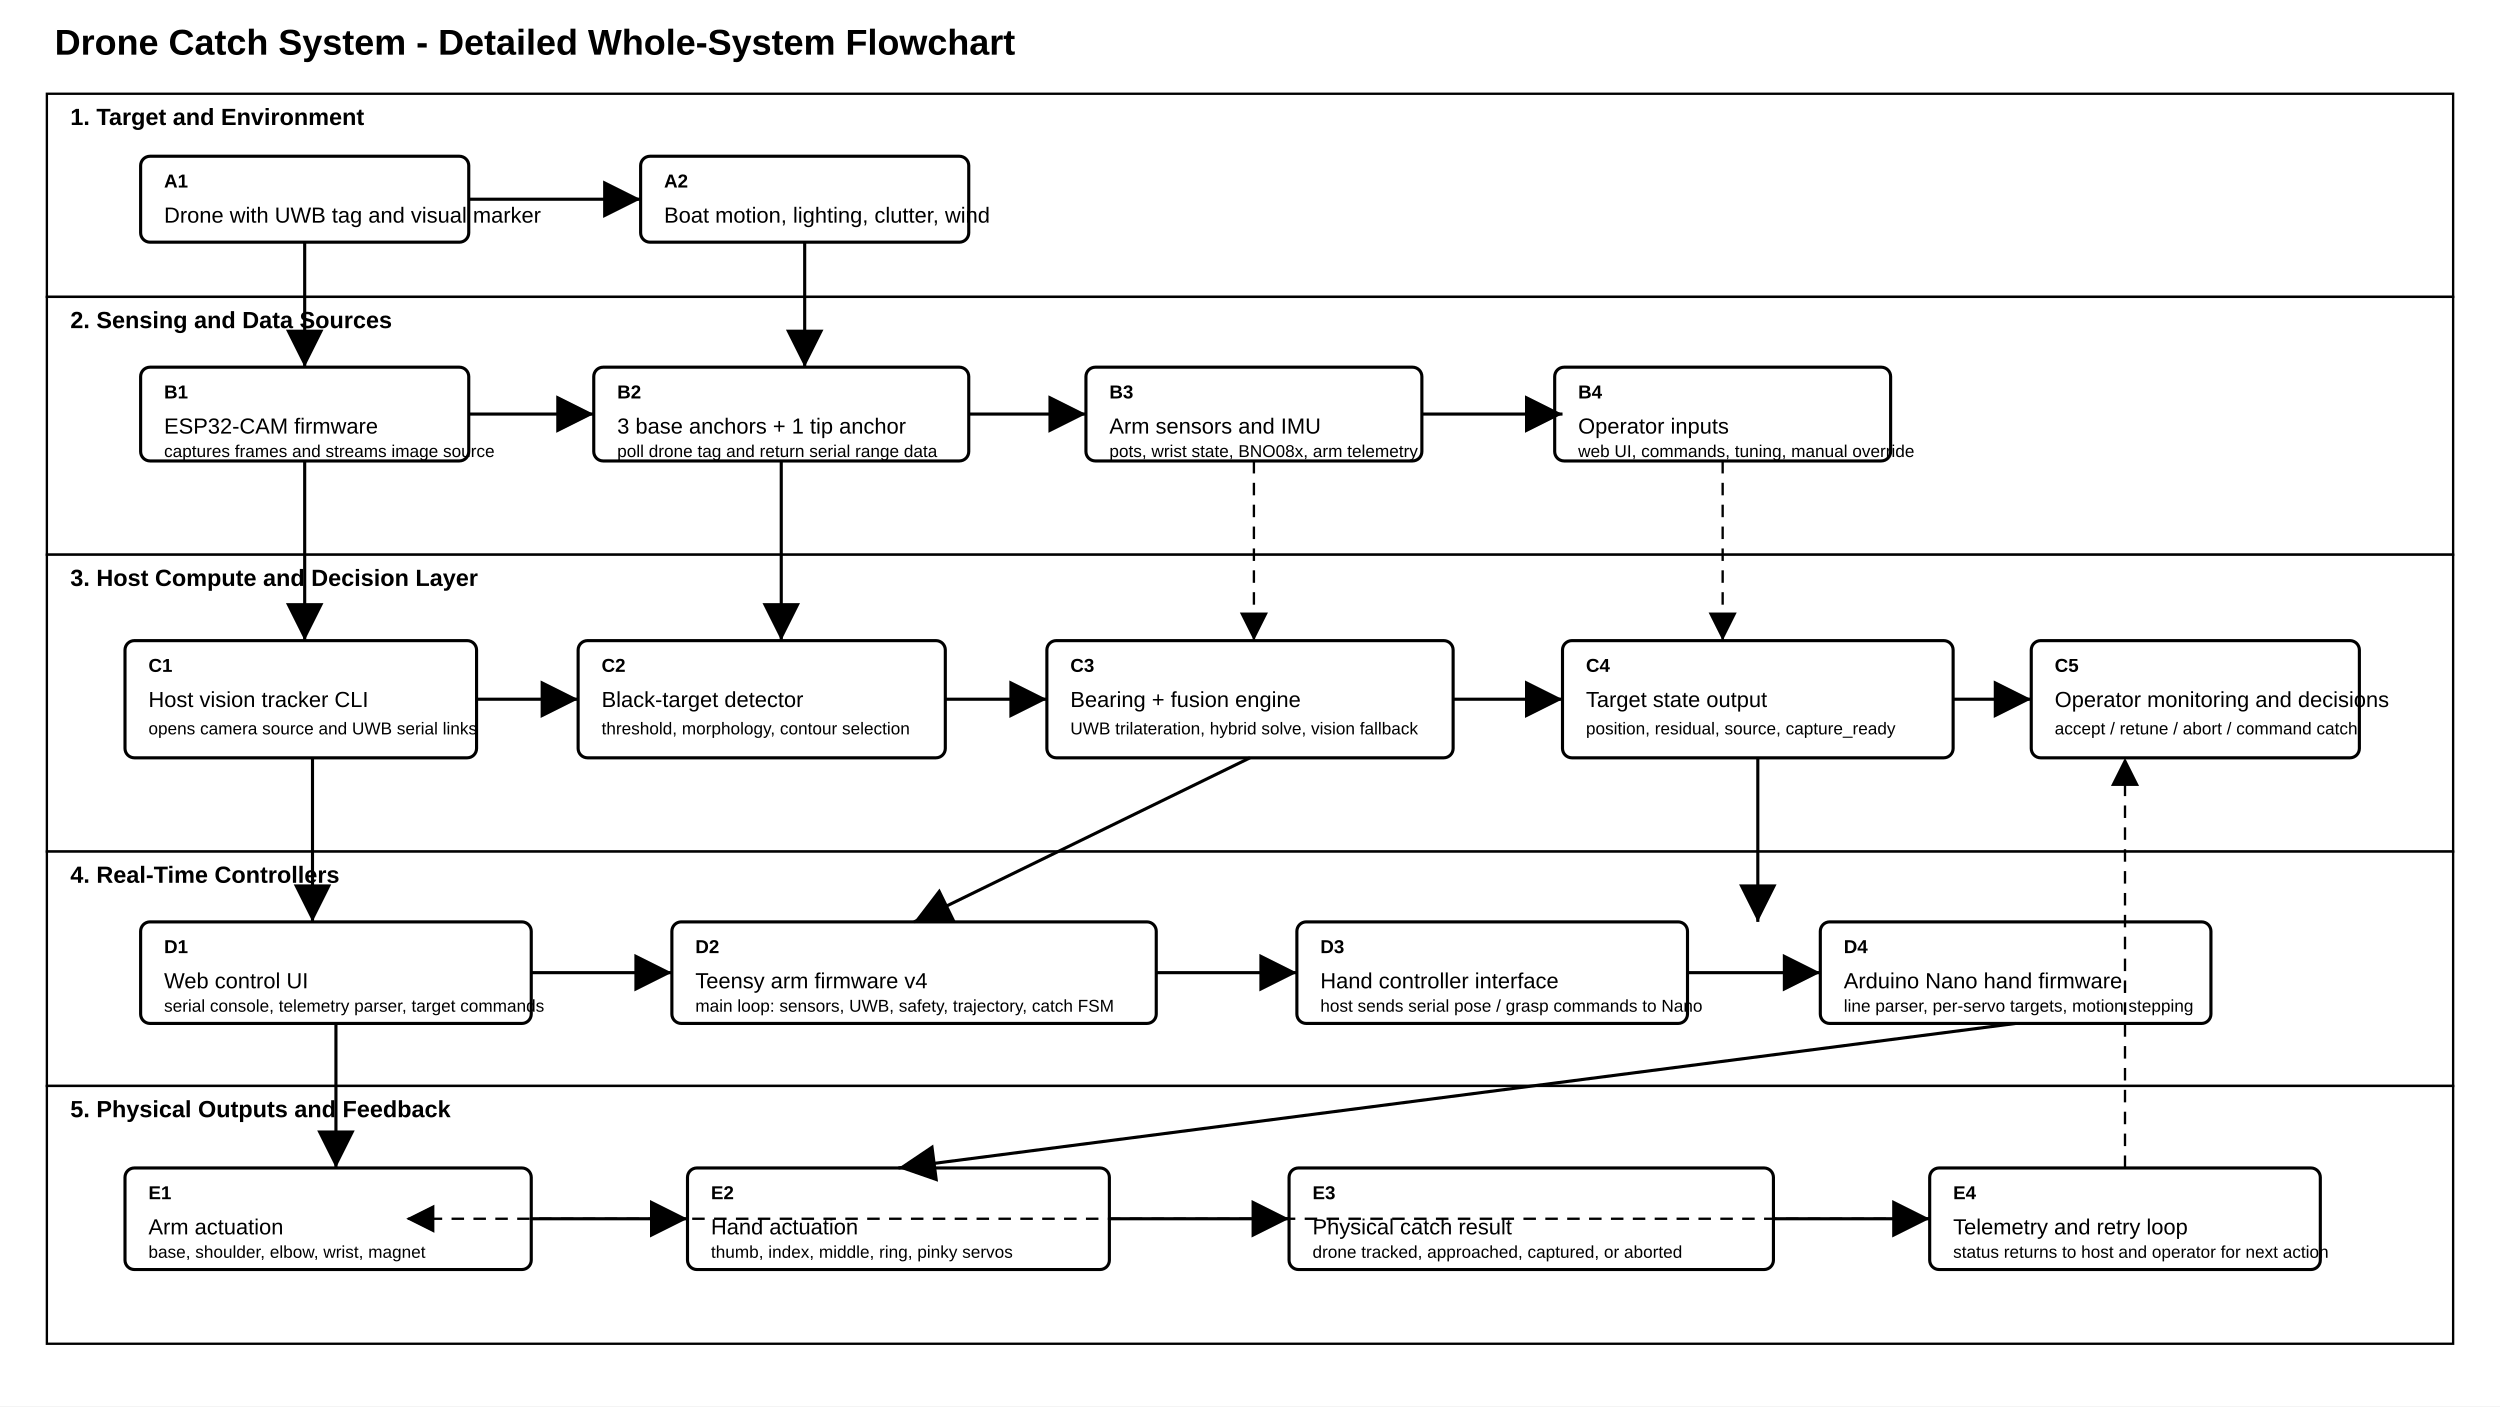
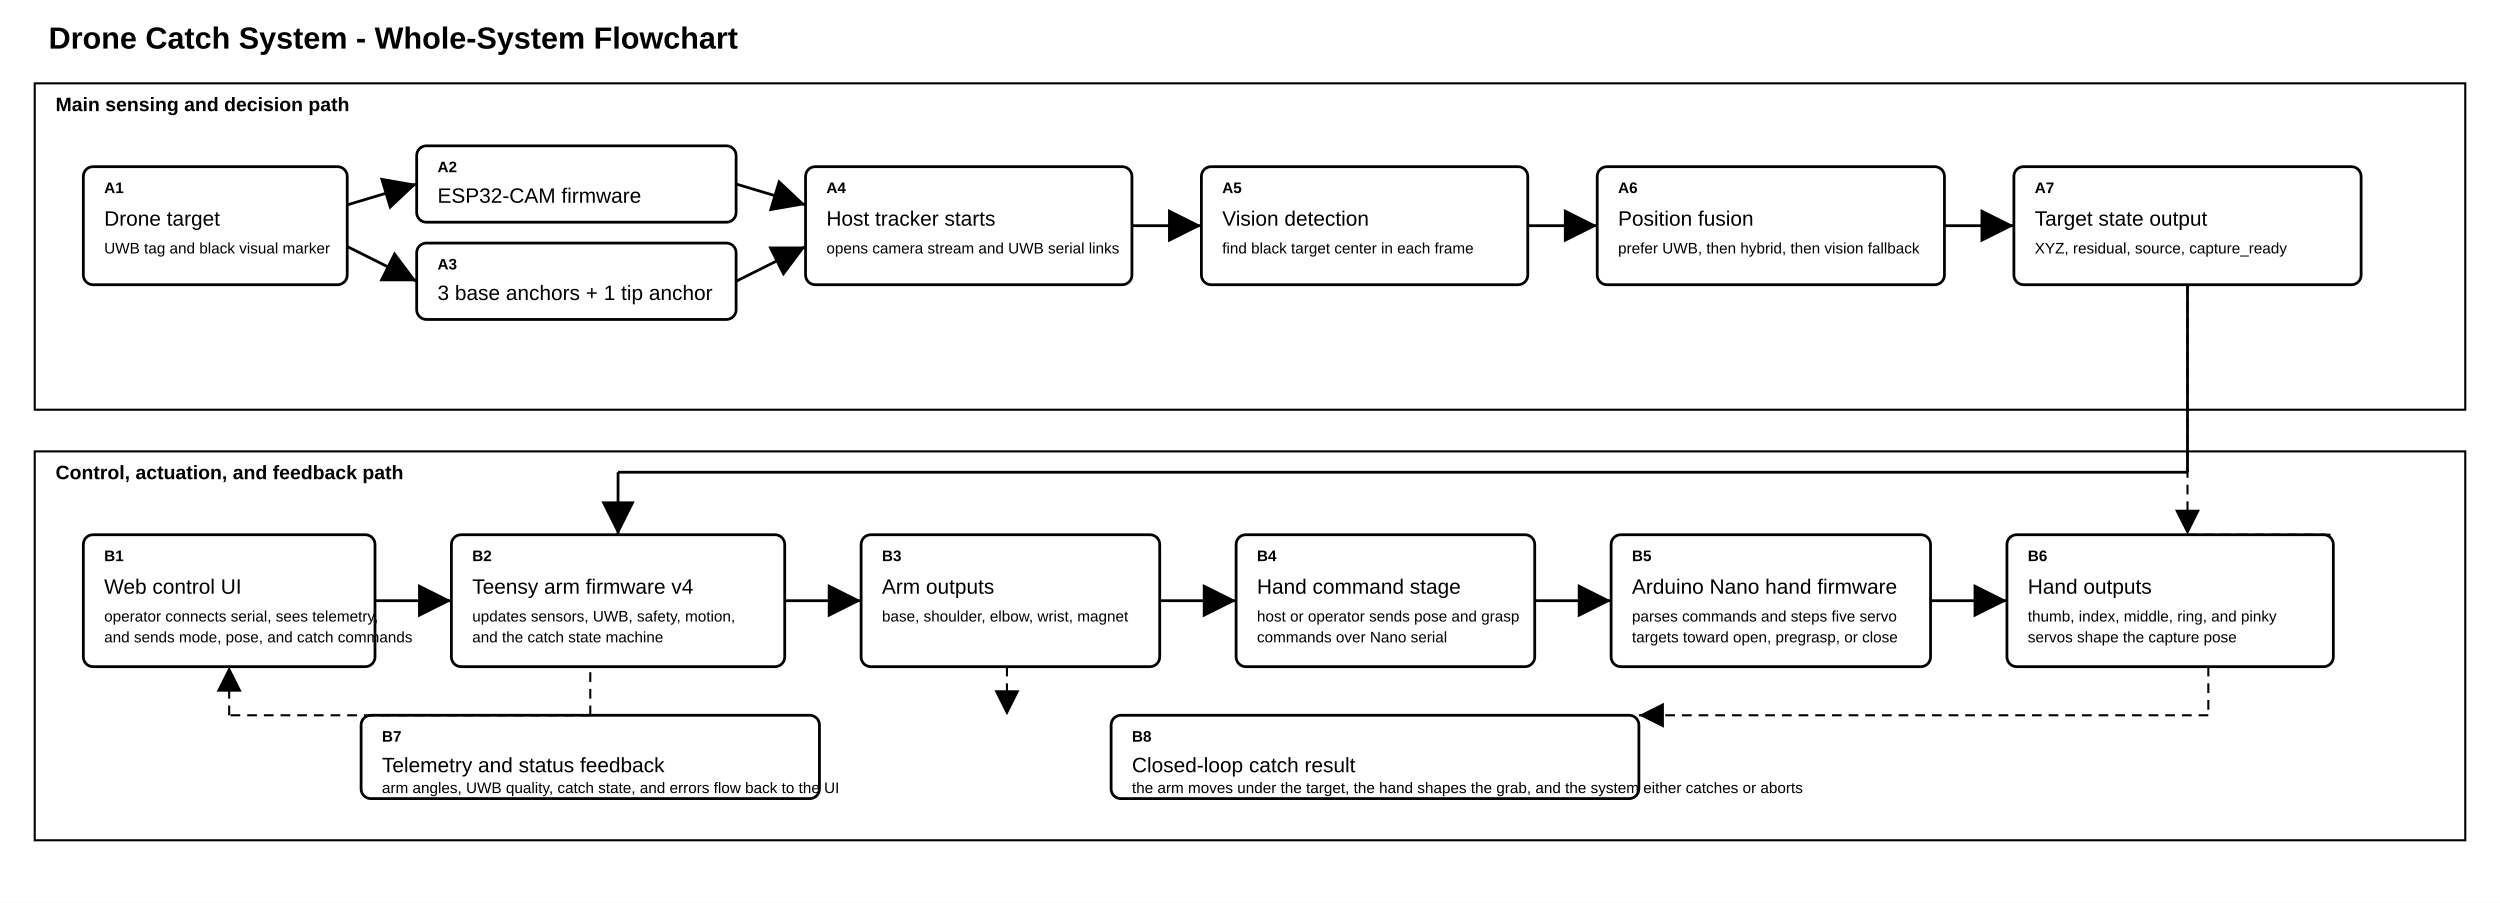
- <svg xmlns="http://www.w3.org/2000/svg" width="3200" height="1800" viewBox="0 0 3200 1800">
+ <svg xmlns="http://www.w3.org/2000/svg" width="3600" height="1300" viewBox="0 0 3600 1300">
  <defs>
    <style>
      .bg { fill: #ffffff; }
-       .lane { fill: #ffffff; stroke: #000000; stroke-width: 3; }
-       .box { fill: #ffffff; stroke: #000000; stroke-width: 4; rx: 12; ry: 12; }
+       .box { fill: #ffffff; stroke: #000000; stroke-width: 4; rx: 14; ry: 14; }
+       .group { fill: #ffffff; stroke: #000000; stroke-width: 3; }
      .line { fill: none; stroke: #000000; stroke-width: 4; }
-       .dash { fill: none; stroke: #000000; stroke-width: 3; stroke-dasharray: 16 12; }
-       .title { font-family: Arial, Helvetica, sans-serif; font-size: 46px; font-weight: 700; fill: #000000; }
-       .laneLabel { font-family: Arial, Helvetica, sans-serif; font-size: 30px; font-weight: 700; fill: #000000; }
-       .ref { font-family: Arial, Helvetica, sans-serif; font-size: 24px; font-weight: 700; fill: #000000; }
-       .label { font-family: Arial, Helvetica, sans-serif; font-size: 28px; fill: #000000; }
+       .dash { fill: none; stroke: #000000; stroke-width: 3; stroke-dasharray: 14 10; }
+       .title { font-family: Arial, Helvetica, sans-serif; font-size: 44px; font-weight: 700; fill: #000000; }
+       .section { font-family: Arial, Helvetica, sans-serif; font-size: 28px; font-weight: 700; fill: #000000; }
+       .ref { font-family: Arial, Helvetica, sans-serif; font-size: 22px; font-weight: 700; fill: #000000; }
+       .label { font-family: Arial, Helvetica, sans-serif; font-size: 30px; fill: #000000; }
      .small { font-family: Arial, Helvetica, sans-serif; font-size: 22px; fill: #000000; }
    </style>
    <marker id="arrow" markerWidth="16" markerHeight="16" refX="12" refY="6" orient="auto" markerUnits="strokeWidth">
      <path d="M0,0 L12,6 L0,12 z" fill="#000000" />
    </marker>
  </defs>
-   <rect class="bg" x="0" y="0" width="3200" height="1800" />
-   <text class="title" x="70" y="70">Drone Catch System - Detailed Whole-System Flowchart</text>
-   <rect class="lane" x="60" y="120" width="3080" height="260" />
-   <rect class="lane" x="60" y="380" width="3080" height="330" />
-   <rect class="lane" x="60" y="710" width="3080" height="380" />
-   <rect class="lane" x="60" y="1090" width="3080" height="300" />
-   <rect class="lane" x="60" y="1390" width="3080" height="330" />
-   <text class="laneLabel" x="90" y="160">1. Target and Environment</text>
-   <text class="laneLabel" x="90" y="420">2. Sensing and Data Sources</text>
-   <text class="laneLabel" x="90" y="750">3. Host Compute and Decision Layer</text>
-   <text class="laneLabel" x="90" y="1130">4. Real-Time Controllers</text>
-   <text class="laneLabel" x="90" y="1430">5. Physical Outputs and Feedback</text>
-   <rect class="box" x="180" y="200" width="420" height="110" />
-   <text class="ref" x="210" y="240">A1</text>
-   <text class="label" x="210" y="285">Drone with UWB tag and visual marker</text>
-   <rect class="box" x="820" y="200" width="420" height="110" />
-   <text class="ref" x="850" y="240">A2</text>
-   <text class="label" x="850" y="285">Boat motion, lighting, clutter, wind</text>
-   <rect class="box" x="180" y="470" width="420" height="120" />
-   <text class="ref" x="210" y="510">B1</text>
-   <text class="label" x="210" y="555">ESP32-CAM firmware</text>
-   <text class="small" x="210" y="585">captures frames and streams image source</text>
-   <rect class="box" x="760" y="470" width="480" height="120" />
-   <text class="ref" x="790" y="510">B2</text>
-   <text class="label" x="790" y="555">3 base anchors + 1 tip anchor</text>
-   <text class="small" x="790" y="585">poll drone tag and return serial range data</text>
-   <rect class="box" x="1390" y="470" width="430" height="120" />
-   <text class="ref" x="1420" y="510">B3</text>
-   <text class="label" x="1420" y="555">Arm sensors and IMU</text>
-   <text class="small" x="1420" y="585">pots, wrist state, BNO08x, arm telemetry</text>
-   <rect class="box" x="1990" y="470" width="430" height="120" />
-   <text class="ref" x="2020" y="510">B4</text>
-   <text class="label" x="2020" y="555">Operator inputs</text>
-   <text class="small" x="2020" y="585">web UI, commands, tuning, manual override</text>
-   <rect class="box" x="160" y="820" width="450" height="150" />
-   <text class="ref" x="190" y="860">C1</text>
-   <text class="label" x="190" y="905">Host vision tracker CLI</text>
-   <text class="small" x="190" y="940">opens camera source and UWB serial links</text>
-   <rect class="box" x="740" y="820" width="470" height="150" />
-   <text class="ref" x="770" y="860">C2</text>
-   <text class="label" x="770" y="905">Black-target detector</text>
-   <text class="small" x="770" y="940">threshold, morphology, contour selection</text>
-   <rect class="box" x="1340" y="820" width="520" height="150" />
-   <text class="ref" x="1370" y="860">C3</text>
-   <text class="label" x="1370" y="905">Bearing + fusion engine</text>
-   <text class="small" x="1370" y="940">UWB trilateration, hybrid solve, vision fallback</text>
-   <rect class="box" x="2000" y="820" width="500" height="150" />
-   <text class="ref" x="2030" y="860">C4</text>
-   <text class="label" x="2030" y="905">Target state output</text>
-   <text class="small" x="2030" y="940">position, residual, source, capture_ready</text>
-   <rect class="box" x="2600" y="820" width="420" height="150" />
-   <text class="ref" x="2630" y="860">C5</text>
-   <text class="label" x="2630" y="905">Operator monitoring and decisions</text>
-   <text class="small" x="2630" y="940">accept / retune / abort / command catch</text>
-   <rect class="box" x="180" y="1180" width="500" height="130" />
-   <text class="ref" x="210" y="1220">D1</text>
-   <text class="label" x="210" y="1265">Web control UI</text>
-   <text class="small" x="210" y="1295">serial console, telemetry parser, target commands</text>
-   <rect class="box" x="860" y="1180" width="620" height="130" />
-   <text class="ref" x="890" y="1220">D2</text>
-   <text class="label" x="890" y="1265">Teensy arm firmware v4</text>
-   <text class="small" x="890" y="1295">main loop: sensors, UWB, safety, trajectory, catch FSM</text>
-   <rect class="box" x="1660" y="1180" width="500" height="130" />
-   <text class="ref" x="1690" y="1220">D3</text>
-   <text class="label" x="1690" y="1265">Hand controller interface</text>
-   <text class="small" x="1690" y="1295">host sends serial pose / grasp commands to Nano</text>
-   <rect class="box" x="2330" y="1180" width="500" height="130" />
-   <text class="ref" x="2360" y="1220">D4</text>
-   <text class="label" x="2360" y="1265">Arduino Nano hand firmware</text>
-   <text class="small" x="2360" y="1295">line parser, per-servo targets, motion stepping</text>
-   <rect class="box" x="160" y="1495" width="520" height="130" />
-   <text class="ref" x="190" y="1535">E1</text>
-   <text class="label" x="190" y="1580">Arm actuation</text>
-   <text class="small" x="190" y="1610">base, shoulder, elbow, wrist, magnet</text>
-   <rect class="box" x="880" y="1495" width="540" height="130" />
-   <text class="ref" x="910" y="1535">E2</text>
-   <text class="label" x="910" y="1580">Hand actuation</text>
-   <text class="small" x="910" y="1610">thumb, index, middle, ring, pinky servos</text>
-   <rect class="box" x="1650" y="1495" width="620" height="130" />
-   <text class="ref" x="1680" y="1535">E3</text>
-   <text class="label" x="1680" y="1580">Physical catch result</text>
-   <text class="small" x="1680" y="1610">drone tracked, approached, captured, or aborted</text>
-   <rect class="box" x="2470" y="1495" width="500" height="130" />
-   <text class="ref" x="2500" y="1535">E4</text>
-   <text class="label" x="2500" y="1580">Telemetry and retry loop</text>
-   <text class="small" x="2500" y="1610">status returns to host and operator for next action</text>
-   <line class="line" x1="600" y1="255" x2="820" y2="255" marker-end="url(#arrow)" />
-   <line class="line" x1="390" y1="310" x2="390" y2="470" marker-end="url(#arrow)" />
-   <line class="line" x1="1030" y1="310" x2="1030" y2="470" marker-end="url(#arrow)" />
-   <line class="line" x1="600" y1="530" x2="760" y2="530" marker-end="url(#arrow)" />
-   <line class="line" x1="1240" y1="530" x2="1390" y2="530" marker-end="url(#arrow)" />
-   <line class="line" x1="1820" y1="530" x2="2000" y2="530" marker-end="url(#arrow)" />
-   <line class="line" x1="390" y1="590" x2="390" y2="820" marker-end="url(#arrow)" />
-   <line class="line" x1="1000" y1="590" x2="1000" y2="820" marker-end="url(#arrow)" />
-   <line class="dash" x1="1605" y1="590" x2="1605" y2="820" marker-end="url(#arrow)" />
-   <line class="dash" x1="2205" y1="590" x2="2205" y2="820" marker-end="url(#arrow)" />
-   <line class="line" x1="610" y1="895" x2="740" y2="895" marker-end="url(#arrow)" />
-   <line class="line" x1="1210" y1="895" x2="1340" y2="895" marker-end="url(#arrow)" />
-   <line class="line" x1="1860" y1="895" x2="2000" y2="895" marker-end="url(#arrow)" />
-   <line class="line" x1="2500" y1="895" x2="2600" y2="895" marker-end="url(#arrow)" />
-   <line class="line" x1="2250" y1="970" x2="2250" y2="1180" marker-end="url(#arrow)" />
-   <line class="line" x1="400" y1="970" x2="400" y2="1180" marker-end="url(#arrow)" />
-   <line class="line" x1="1600" y1="970" x2="1170" y2="1180" marker-end="url(#arrow)" />
-   <line class="line" x1="680" y1="1245" x2="860" y2="1245" marker-end="url(#arrow)" />
-   <line class="line" x1="1480" y1="1245" x2="1660" y2="1245" marker-end="url(#arrow)" />
-   <line class="line" x1="2160" y1="1245" x2="2330" y2="1245" marker-end="url(#arrow)" />
-   <line class="line" x1="430" y1="1310" x2="430" y2="1495" marker-end="url(#arrow)" />
-   <line class="line" x1="2580" y1="1310" x2="1150" y2="1495" marker-end="url(#arrow)" />
-   <line class="line" x1="680" y1="1560" x2="880" y2="1560" marker-end="url(#arrow)" />
-   <line class="line" x1="1420" y1="1560" x2="1650" y2="1560" marker-end="url(#arrow)" />
-   <line class="line" x1="2270" y1="1560" x2="2470" y2="1560" marker-end="url(#arrow)" />
-   <line class="dash" x1="2720" y1="1495" x2="2720" y2="970" marker-end="url(#arrow)" />
-   <line class="dash" x1="2470" y1="1560" x2="520" y2="1560" marker-end="url(#arrow)" />
+   <rect class="bg" x="0" y="0" width="3600" height="1300" />
+   <text class="title" x="70" y="70">Drone Catch System - Whole-System Flowchart</text>
+   <rect class="group" x="50" y="120" width="3500" height="470" />
+   <text class="section" x="80" y="160">Main sensing and decision path</text>
+   <rect class="group" x="50" y="650" width="3500" height="560" />
+   <text class="section" x="80" y="690">Control, actuation, and feedback path</text>
+   <rect class="box" x="120" y="240" width="380" height="170" />
+   <text class="ref" x="150" y="278">A1</text>
+   <text class="label" x="150" y="325">Drone target</text>
+   <text class="small" x="150" y="365">UWB tag and black visual marker</text>
+   <rect class="box" x="600" y="210" width="460" height="110" />
+   <text class="ref" x="630" y="248">A2</text>
+   <text class="label" x="630" y="292">ESP32-CAM firmware</text>
+   <rect class="box" x="600" y="350" width="460" height="110" />
+   <text class="ref" x="630" y="388">A3</text>
+   <text class="label" x="630" y="432">3 base anchors + 1 tip anchor</text>
+   <rect class="box" x="1160" y="240" width="470" height="170" />
+   <text class="ref" x="1190" y="278">A4</text>
+   <text class="label" x="1190" y="325">Host tracker starts</text>
+   <text class="small" x="1190" y="365">opens camera stream and UWB serial links</text>
+   <rect class="box" x="1730" y="240" width="470" height="170" />
+   <text class="ref" x="1760" y="278">A5</text>
+   <text class="label" x="1760" y="325">Vision detection</text>
+   <text class="small" x="1760" y="365">find black target center in each frame</text>
+   <rect class="box" x="2300" y="240" width="500" height="170" />
+   <text class="ref" x="2330" y="278">A6</text>
+   <text class="label" x="2330" y="325">Position fusion</text>
+   <text class="small" x="2330" y="365">prefer UWB, then hybrid, then vision fallback</text>
+   <rect class="box" x="2900" y="240" width="500" height="170" />
+   <text class="ref" x="2930" y="278">A7</text>
+   <text class="label" x="2930" y="325">Target state output</text>
+   <text class="small" x="2930" y="365">XYZ, residual, source, capture_ready</text>
+   <line class="line" x1="500" y1="295" x2="600" y2="265" marker-end="url(#arrow)" />
+   <line class="line" x1="500" y1="355" x2="600" y2="405" marker-end="url(#arrow)" />
+   <line class="line" x1="1060" y1="265" x2="1160" y2="295" marker-end="url(#arrow)" />
+   <line class="line" x1="1060" y1="405" x2="1160" y2="355" marker-end="url(#arrow)" />
+   <line class="line" x1="1630" y1="325" x2="1730" y2="325" marker-end="url(#arrow)" />
+   <line class="line" x1="2200" y1="325" x2="2300" y2="325" marker-end="url(#arrow)" />
+   <line class="line" x1="2800" y1="325" x2="2900" y2="325" marker-end="url(#arrow)" />
+   <rect class="box" x="120" y="770" width="420" height="190" />
+   <text class="ref" x="150" y="808">B1</text>
+   <text class="label" x="150" y="855">Web control UI</text>
+   <text class="small" x="150" y="895">operator connects serial, sees telemetry,</text>
+   <text class="small" x="150" y="925">and sends mode, pose, and catch commands</text>
+   <rect class="box" x="650" y="770" width="480" height="190" />
+   <text class="ref" x="680" y="808">B2</text>
+   <text class="label" x="680" y="855">Teensy arm firmware v4</text>
+   <text class="small" x="680" y="895">updates sensors, UWB, safety, motion,</text>
+   <text class="small" x="680" y="925">and the catch state machine</text>
+   <rect class="box" x="1240" y="770" width="430" height="190" />
+   <text class="ref" x="1270" y="808">B3</text>
+   <text class="label" x="1270" y="855">Arm outputs</text>
+   <text class="small" x="1270" y="895">base, shoulder, elbow, wrist, magnet</text>
+   <rect class="box" x="1780" y="770" width="430" height="190" />
+   <text class="ref" x="1810" y="808">B4</text>
+   <text class="label" x="1810" y="855">Hand command stage</text>
+   <text class="small" x="1810" y="895">host or operator sends pose and grasp</text>
+   <text class="small" x="1810" y="925">commands over Nano serial</text>
+   <rect class="box" x="2320" y="770" width="460" height="190" />
+   <text class="ref" x="2350" y="808">B5</text>
+   <text class="label" x="2350" y="855">Arduino Nano hand firmware</text>
+   <text class="small" x="2350" y="895">parses commands and steps five servo</text>
+   <text class="small" x="2350" y="925">targets toward open, pregrasp, or close</text>
+   <rect class="box" x="2890" y="770" width="470" height="190" />
+   <text class="ref" x="2920" y="808">B6</text>
+   <text class="label" x="2920" y="855">Hand outputs</text>
+   <text class="small" x="2920" y="895">thumb, index, middle, ring, and pinky</text>
+   <text class="small" x="2920" y="925">servos shape the capture pose</text>
+   <line class="line" x1="540" y1="865" x2="650" y2="865" marker-end="url(#arrow)" />
+   <line class="line" x1="1130" y1="865" x2="1240" y2="865" marker-end="url(#arrow)" />
+   <line class="line" x1="1670" y1="865" x2="1780" y2="865" marker-end="url(#arrow)" />
+   <line class="line" x1="2210" y1="865" x2="2320" y2="865" marker-end="url(#arrow)" />
+   <line class="line" x1="2780" y1="865" x2="2890" y2="865" marker-end="url(#arrow)" />
+   <rect class="box" x="520" y="1030" width="660" height="120" />
+   <text class="ref" x="550" y="1068">B7</text>
+   <text class="label" x="550" y="1112">Telemetry and status feedback</text>
+   <text class="small" x="550" y="1142">arm angles, UWB quality, catch state, and errors flow back to the UI</text>
+   <rect class="box" x="1600" y="1030" width="760" height="120" />
+   <text class="ref" x="1630" y="1068">B8</text>
+   <text class="label" x="1630" y="1112">Closed-loop catch result</text>
+   <text class="small" x="1630" y="1142">the arm moves under the target, the hand shapes the grab, and the system either catches or aborts</text>
+   <line class="dash" x1="3150" y1="410" x2="3150" y2="770" marker-end="url(#arrow)" />
+   <line class="dash" x1="3150" y1="770" x2="3360" y2="770" />
+   <line class="dash" x1="1450" y1="960" x2="1450" y2="1030" marker-end="url(#arrow)" />
+   <line class="dash" x1="3180" y1="960" x2="3180" y2="1030" />
+   <line class="dash" x1="3180" y1="1030" x2="2360" y2="1030" marker-end="url(#arrow)" />
+   <line class="dash" x1="850" y1="1030" x2="850" y2="960" />
+   <line class="dash" x1="850" y1="1030" x2="330" y2="1030" />
+   <line class="dash" x1="330" y1="1030" x2="330" y2="960" marker-end="url(#arrow)" />
+   <line class="line" x1="3150" y1="410" x2="3150" y2="680" />
+   <line class="line" x1="3150" y1="680" x2="890" y2="680" />
+   <line class="line" x1="890" y1="680" x2="890" y2="770" marker-end="url(#arrow)" />
</svg>
